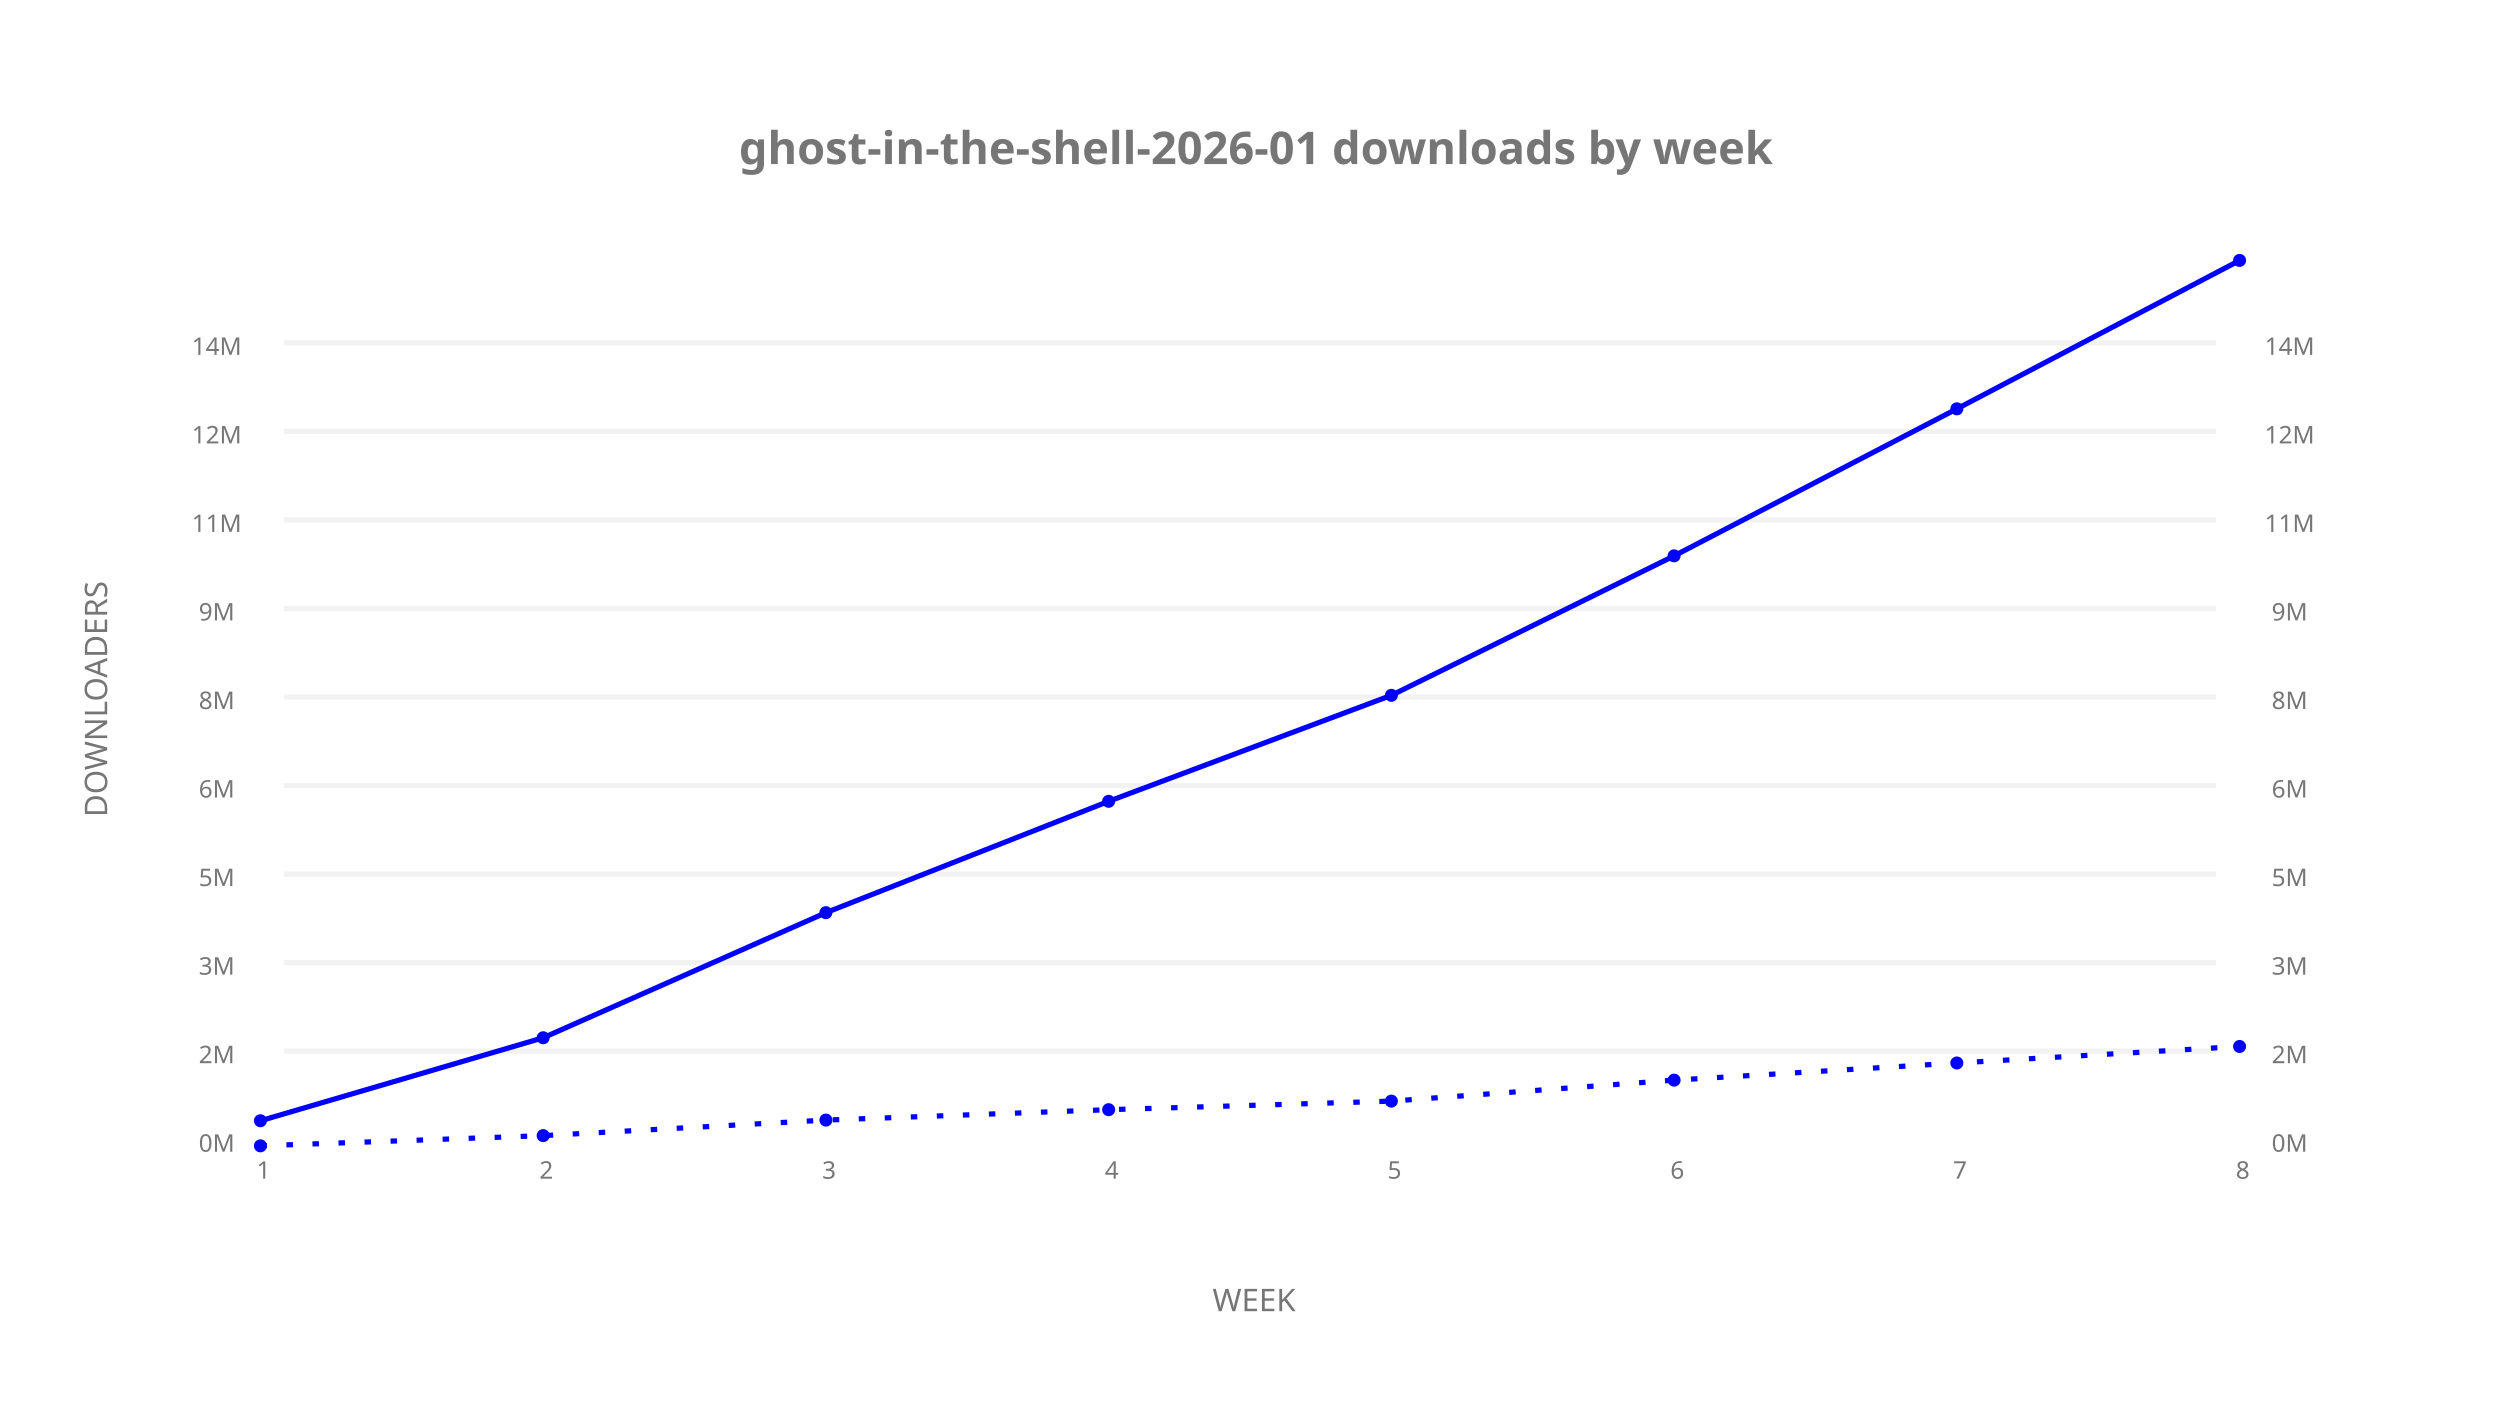
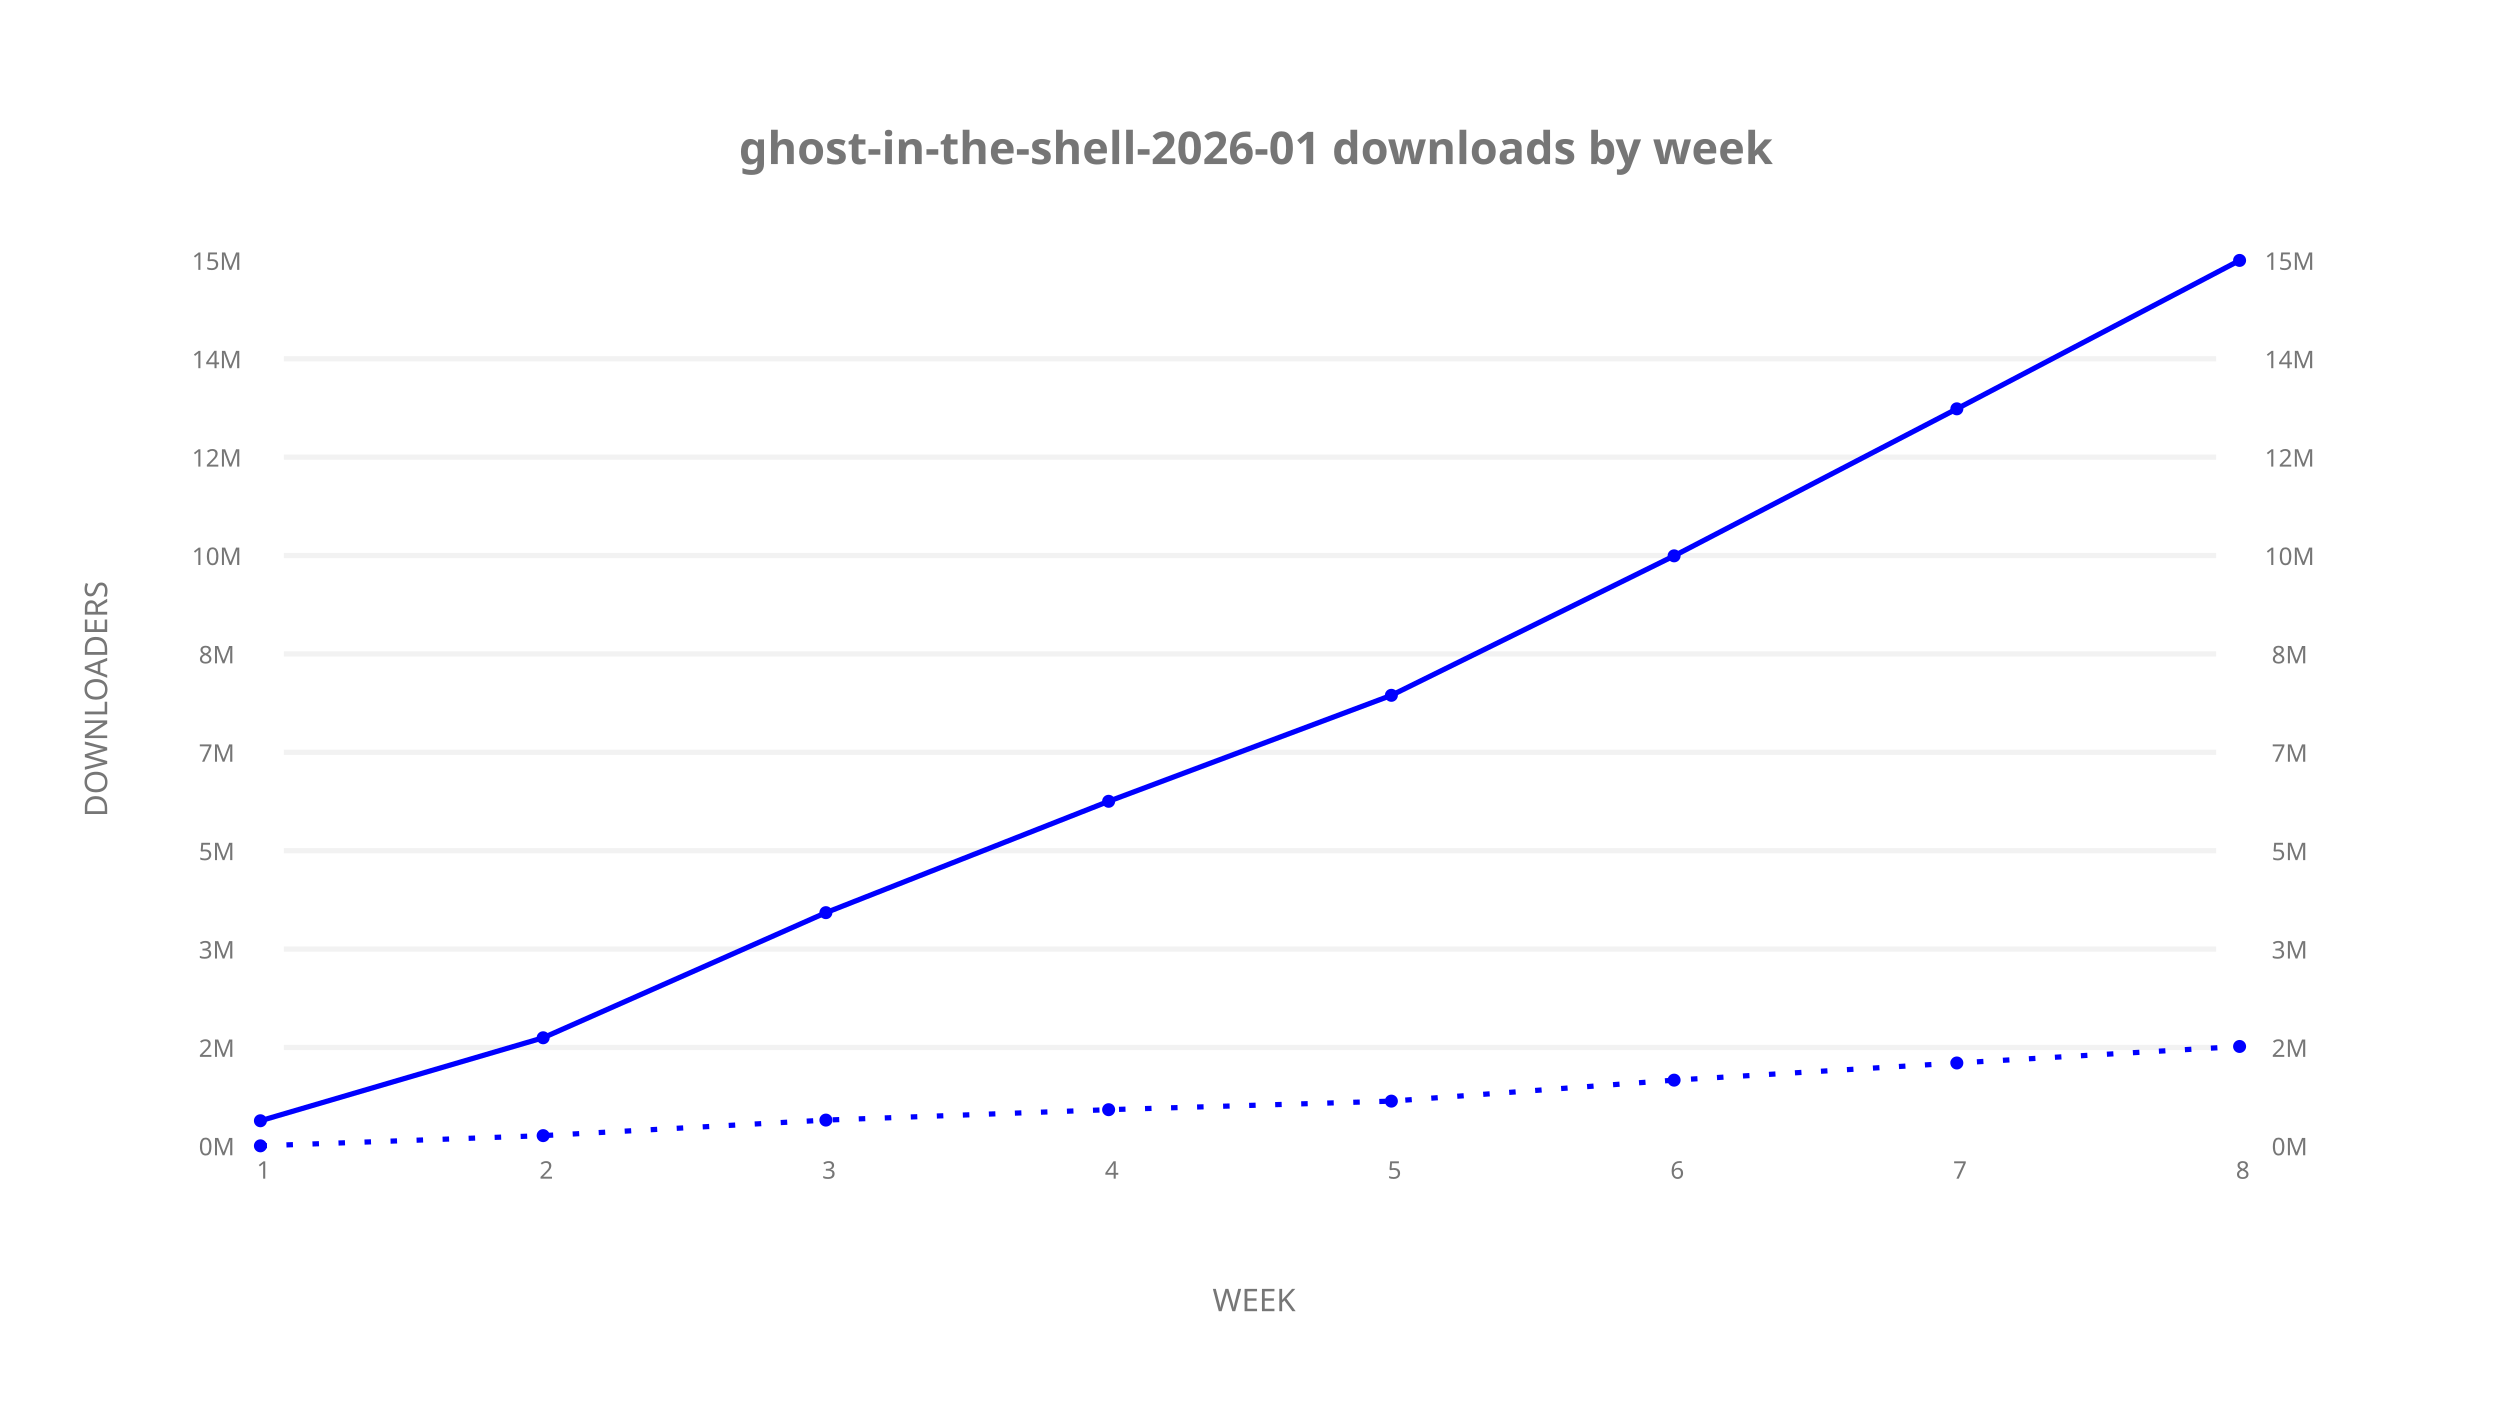
<svg xmlns="http://www.w3.org/2000/svg" xml:space="preserve" id="ghost-in-the-shell-2026-01-downloads-by-week-ghost-in-the-shell-2026-01-week" x="0px" y="0px" width="1920px" height="1080px" viewBox="0 0 1920 1080" enable-background="new 0 0 1920 1080" role="img">
  <g id="annotations">
    <text x="960" y="126" font-family="Atkinson Hyperlegible" font-size="26pt" text-anchor="middle" text-align="center" font-weight="600" font-style="normal" style="fill:rgb(118,118,118); fill-opacity:1; stroke:rgb(118,118,118); stroke-opacity:0; stroke-width:0.5"> ghost-in-the-shell-2026-01 downloads by week</text>
    <g id="axes-lines">
      <text x="960" y="1007" font-family="Atkinson Hyperlegible" font-size="18pt" text-anchor="middle" text-align="center" font-weight="500" font-style="normal" style="fill:rgb(118,118,118); fill-opacity:1; stroke:rgb(118,118,118); stroke-opacity:0; stroke-width:0.5"> WEEK</text>
      <text x="73" y="540" font-family="Atkinson Hyperlegible" font-size="18pt" text-anchor="middle" text-align="center" dominant-baseline="central" font-weight="500" font-style="normal" style="fill:rgb(118,118,118); fill-opacity:1; stroke:rgb(118,118,118); stroke-opacity:0; stroke-width:0.5" transform="rotate(-90,73,540)"> DOWNLOADERS</text>
    </g>
    <g id="tic-y-label-lines">
-       <line x1="218" y1="807.28" x2="1702" y2="807.28" style="fill:rgb(0,0,255); fill-opacity:0; stroke:rgb(242,242,242); stroke-opacity:1; stroke-width:4" />
-       <line x1="218" y1="739.28" x2="1702" y2="739.28" style="fill:rgb(0,0,255); fill-opacity:0; stroke:rgb(242,242,242); stroke-opacity:1; stroke-width:4" />
-       <line x1="218" y1="671.28" x2="1702" y2="671.28" style="fill:rgb(0,0,255); fill-opacity:0; stroke:rgb(242,242,242); stroke-opacity:1; stroke-width:4" />
-       <line x1="218" y1="603.28" x2="1702" y2="603.28" style="fill:rgb(0,0,255); fill-opacity:0; stroke:rgb(242,242,242); stroke-opacity:1; stroke-width:4" />
-       <line x1="218" y1="535.28" x2="1702" y2="535.28" style="fill:rgb(0,0,255); fill-opacity:0; stroke:rgb(242,242,242); stroke-opacity:1; stroke-width:4" />
-       <line x1="218" y1="467.28" x2="1702" y2="467.28" style="fill:rgb(0,0,255); fill-opacity:0; stroke:rgb(242,242,242); stroke-opacity:1; stroke-width:4" />
-       <line x1="218" y1="399.28" x2="1702" y2="399.28" style="fill:rgb(0,0,255); fill-opacity:0; stroke:rgb(242,242,242); stroke-opacity:1; stroke-width:4" />
-       <line x1="218" y1="331.28" x2="1702" y2="331.28" style="fill:rgb(0,0,255); fill-opacity:0; stroke:rgb(242,242,242); stroke-opacity:1; stroke-width:4" />
-       <line x1="218" y1="263.28" x2="1702" y2="263.28" style="fill:rgb(0,0,255); fill-opacity:0; stroke:rgb(242,242,242); stroke-opacity:1; stroke-width:4" />
+       <line x1="218" y1="804.444" x2="1702" y2="804.444" style="fill:rgb(0,0,255); fill-opacity:0; stroke:rgb(242,242,242); stroke-opacity:1; stroke-width:4" />
+       <line x1="218" y1="728.889" x2="1702" y2="728.889" style="fill:rgb(0,0,255); fill-opacity:0; stroke:rgb(242,242,242); stroke-opacity:1; stroke-width:4" />
+       <line x1="218" y1="653.333" x2="1702" y2="653.333" style="fill:rgb(0,0,255); fill-opacity:0; stroke:rgb(242,242,242); stroke-opacity:1; stroke-width:4" />
+       <line x1="218" y1="577.778" x2="1702" y2="577.778" style="fill:rgb(0,0,255); fill-opacity:0; stroke:rgb(242,242,242); stroke-opacity:1; stroke-width:4" />
+       <line x1="218" y1="502.222" x2="1702" y2="502.222" style="fill:rgb(0,0,255); fill-opacity:0; stroke:rgb(242,242,242); stroke-opacity:1; stroke-width:4" />
+       <line x1="218" y1="426.667" x2="1702" y2="426.667" style="fill:rgb(0,0,255); fill-opacity:0; stroke:rgb(242,242,242); stroke-opacity:1; stroke-width:4" />
+       <line x1="218" y1="351.111" x2="1702" y2="351.111" style="fill:rgb(0,0,255); fill-opacity:0; stroke:rgb(242,242,242); stroke-opacity:1; stroke-width:4" />
+       <line x1="218" y1="275.556" x2="1702" y2="275.556" style="fill:rgb(0,0,255); fill-opacity:0; stroke:rgb(242,242,242); stroke-opacity:1; stroke-width:4" />
    </g>
    <g id="tic-x-labels">
      <text x="200" y="898" font-family="Atkinson Hyperlegible" font-size="14pt" text-anchor="middle" text-align="center" dominant-baseline="central" font-weight="400" font-style="normal" style="fill:rgb(118,118,118); fill-opacity:1; stroke:rgb(118,118,118); stroke-opacity:0; stroke-width:0.5"> 1</text>
      <text x="417.143" y="898" font-family="Atkinson Hyperlegible" font-size="14pt" text-anchor="middle" text-align="center" dominant-baseline="central" font-weight="400" font-style="normal" style="fill:rgb(118,118,118); fill-opacity:1; stroke:rgb(118,118,118); stroke-opacity:0; stroke-width:0.5"> 2</text>
      <text x="634.286" y="898" font-family="Atkinson Hyperlegible" font-size="14pt" text-anchor="middle" text-align="center" dominant-baseline="central" font-weight="400" font-style="normal" style="fill:rgb(118,118,118); fill-opacity:1; stroke:rgb(118,118,118); stroke-opacity:0; stroke-width:0.5"> 3</text>
      <text x="851.429" y="898" font-family="Atkinson Hyperlegible" font-size="14pt" text-anchor="middle" text-align="center" dominant-baseline="central" font-weight="400" font-style="normal" style="fill:rgb(118,118,118); fill-opacity:1; stroke:rgb(118,118,118); stroke-opacity:0; stroke-width:0.5"> 4</text>
      <text x="1068.571" y="898" font-family="Atkinson Hyperlegible" font-size="14pt" text-anchor="middle" text-align="center" dominant-baseline="central" font-weight="400" font-style="normal" style="fill:rgb(118,118,118); fill-opacity:1; stroke:rgb(118,118,118); stroke-opacity:0; stroke-width:0.5"> 5</text>
      <text x="1285.714" y="898" font-family="Atkinson Hyperlegible" font-size="14pt" text-anchor="middle" text-align="center" dominant-baseline="central" font-weight="400" font-style="normal" style="fill:rgb(118,118,118); fill-opacity:1; stroke:rgb(118,118,118); stroke-opacity:0; stroke-width:0.5"> 6</text>
      <text x="1502.857" y="898" font-family="Atkinson Hyperlegible" font-size="14pt" text-anchor="middle" text-align="center" dominant-baseline="central" font-weight="400" font-style="normal" style="fill:rgb(118,118,118); fill-opacity:1; stroke:rgb(118,118,118); stroke-opacity:0; stroke-width:0.5"> 7</text>
      <text x="1720" y="898" font-family="Atkinson Hyperlegible" font-size="14pt" text-anchor="middle" text-align="center" dominant-baseline="central" font-weight="400" font-style="normal" style="fill:rgb(118,118,118); fill-opacity:1; stroke:rgb(118,118,118); stroke-opacity:0; stroke-width:0.5"> 8</text>
    </g>
    <g id="tic-y-labels">
-       <text x="164" y="877.28" font-family="Atkinson Hyperlegible" font-size="14pt" text-anchor="middle" text-align="center" dominant-baseline="central" font-weight="400" font-style="normal" style="fill:rgb(118,118,118); fill-opacity:1; stroke:rgb(118,118,118); stroke-opacity:0; stroke-width:0.5"> 0M</text>
-       <text x="1756" y="877.28" font-family="Atkinson Hyperlegible" font-size="14pt" text-anchor="middle" text-align="center" dominant-baseline="central" font-weight="400" font-style="normal" style="fill:rgb(118,118,118); fill-opacity:1; stroke:rgb(118,118,118); stroke-opacity:0; stroke-width:0.5"> 0M</text>
-       <text x="164" y="809.28" font-family="Atkinson Hyperlegible" font-size="14pt" text-anchor="middle" text-align="center" dominant-baseline="central" font-weight="400" font-style="normal" style="fill:rgb(118,118,118); fill-opacity:1; stroke:rgb(118,118,118); stroke-opacity:0; stroke-width:0.5"> 2M</text>
-       <text x="1756" y="809.28" font-family="Atkinson Hyperlegible" font-size="14pt" text-anchor="middle" text-align="center" dominant-baseline="central" font-weight="400" font-style="normal" style="fill:rgb(118,118,118); fill-opacity:1; stroke:rgb(118,118,118); stroke-opacity:0; stroke-width:0.5"> 2M</text>
-       <text x="164" y="741.28" font-family="Atkinson Hyperlegible" font-size="14pt" text-anchor="middle" text-align="center" dominant-baseline="central" font-weight="400" font-style="normal" style="fill:rgb(118,118,118); fill-opacity:1; stroke:rgb(118,118,118); stroke-opacity:0; stroke-width:0.5"> 3M</text>
-       <text x="1756" y="741.28" font-family="Atkinson Hyperlegible" font-size="14pt" text-anchor="middle" text-align="center" dominant-baseline="central" font-weight="400" font-style="normal" style="fill:rgb(118,118,118); fill-opacity:1; stroke:rgb(118,118,118); stroke-opacity:0; stroke-width:0.5"> 3M</text>
-       <text x="164" y="673.28" font-family="Atkinson Hyperlegible" font-size="14pt" text-anchor="middle" text-align="center" dominant-baseline="central" font-weight="400" font-style="normal" style="fill:rgb(118,118,118); fill-opacity:1; stroke:rgb(118,118,118); stroke-opacity:0; stroke-width:0.5"> 5M</text>
-       <text x="1756" y="673.28" font-family="Atkinson Hyperlegible" font-size="14pt" text-anchor="middle" text-align="center" dominant-baseline="central" font-weight="400" font-style="normal" style="fill:rgb(118,118,118); fill-opacity:1; stroke:rgb(118,118,118); stroke-opacity:0; stroke-width:0.5"> 5M</text>
-       <text x="164" y="605.28" font-family="Atkinson Hyperlegible" font-size="14pt" text-anchor="middle" text-align="center" dominant-baseline="central" font-weight="400" font-style="normal" style="fill:rgb(118,118,118); fill-opacity:1; stroke:rgb(118,118,118); stroke-opacity:0; stroke-width:0.5"> 6M</text>
-       <text x="1756" y="605.28" font-family="Atkinson Hyperlegible" font-size="14pt" text-anchor="middle" text-align="center" dominant-baseline="central" font-weight="400" font-style="normal" style="fill:rgb(118,118,118); fill-opacity:1; stroke:rgb(118,118,118); stroke-opacity:0; stroke-width:0.5"> 6M</text>
-       <text x="164" y="537.28" font-family="Atkinson Hyperlegible" font-size="14pt" text-anchor="middle" text-align="center" dominant-baseline="central" font-weight="400" font-style="normal" style="fill:rgb(118,118,118); fill-opacity:1; stroke:rgb(118,118,118); stroke-opacity:0; stroke-width:0.5"> 8M</text>
-       <text x="1756" y="537.28" font-family="Atkinson Hyperlegible" font-size="14pt" text-anchor="middle" text-align="center" dominant-baseline="central" font-weight="400" font-style="normal" style="fill:rgb(118,118,118); fill-opacity:1; stroke:rgb(118,118,118); stroke-opacity:0; stroke-width:0.5"> 8M</text>
-       <text x="164" y="469.28" font-family="Atkinson Hyperlegible" font-size="14pt" text-anchor="middle" text-align="center" dominant-baseline="central" font-weight="400" font-style="normal" style="fill:rgb(118,118,118); fill-opacity:1; stroke:rgb(118,118,118); stroke-opacity:0; stroke-width:0.5"> 9M</text>
-       <text x="1756" y="469.28" font-family="Atkinson Hyperlegible" font-size="14pt" text-anchor="middle" text-align="center" dominant-baseline="central" font-weight="400" font-style="normal" style="fill:rgb(118,118,118); fill-opacity:1; stroke:rgb(118,118,118); stroke-opacity:0; stroke-width:0.5"> 9M</text>
-       <text x="164" y="401.28" font-family="Atkinson Hyperlegible" font-size="14pt" text-anchor="middle" text-align="center" dominant-baseline="central" font-weight="400" font-style="normal" style="fill:rgb(118,118,118); fill-opacity:1; stroke:rgb(118,118,118); stroke-opacity:0; stroke-width:0.5"> 11M</text>
-       <text x="1756" y="401.28" font-family="Atkinson Hyperlegible" font-size="14pt" text-anchor="middle" text-align="center" dominant-baseline="central" font-weight="400" font-style="normal" style="fill:rgb(118,118,118); fill-opacity:1; stroke:rgb(118,118,118); stroke-opacity:0; stroke-width:0.5"> 11M</text>
-       <text x="164" y="333.28" font-family="Atkinson Hyperlegible" font-size="14pt" text-anchor="middle" text-align="center" dominant-baseline="central" font-weight="400" font-style="normal" style="fill:rgb(118,118,118); fill-opacity:1; stroke:rgb(118,118,118); stroke-opacity:0; stroke-width:0.5"> 12M</text>
-       <text x="1756" y="333.28" font-family="Atkinson Hyperlegible" font-size="14pt" text-anchor="middle" text-align="center" dominant-baseline="central" font-weight="400" font-style="normal" style="fill:rgb(118,118,118); fill-opacity:1; stroke:rgb(118,118,118); stroke-opacity:0; stroke-width:0.5"> 12M</text>
-       <text x="164" y="265.28" font-family="Atkinson Hyperlegible" font-size="14pt" text-anchor="middle" text-align="center" dominant-baseline="central" font-weight="400" font-style="normal" style="fill:rgb(118,118,118); fill-opacity:1; stroke:rgb(118,118,118); stroke-opacity:0; stroke-width:0.5"> 14M</text>
-       <text x="1756" y="265.28" font-family="Atkinson Hyperlegible" font-size="14pt" text-anchor="middle" text-align="center" dominant-baseline="central" font-weight="400" font-style="normal" style="fill:rgb(118,118,118); fill-opacity:1; stroke:rgb(118,118,118); stroke-opacity:0; stroke-width:0.5"> 14M</text>
+       <text x="164" y="880" font-family="Atkinson Hyperlegible" font-size="14pt" text-anchor="middle" text-align="center" dominant-baseline="central" font-weight="400" font-style="normal" style="fill:rgb(118,118,118); fill-opacity:1; stroke:rgb(118,118,118); stroke-opacity:0; stroke-width:0.5"> 0M</text>
+       <text x="1756" y="880" font-family="Atkinson Hyperlegible" font-size="14pt" text-anchor="middle" text-align="center" dominant-baseline="central" font-weight="400" font-style="normal" style="fill:rgb(118,118,118); fill-opacity:1; stroke:rgb(118,118,118); stroke-opacity:0; stroke-width:0.5"> 0M</text>
+       <text x="164" y="804.444" font-family="Atkinson Hyperlegible" font-size="14pt" text-anchor="middle" text-align="center" dominant-baseline="central" font-weight="400" font-style="normal" style="fill:rgb(118,118,118); fill-opacity:1; stroke:rgb(118,118,118); stroke-opacity:0; stroke-width:0.5"> 2M</text>
+       <text x="1756" y="804.444" font-family="Atkinson Hyperlegible" font-size="14pt" text-anchor="middle" text-align="center" dominant-baseline="central" font-weight="400" font-style="normal" style="fill:rgb(118,118,118); fill-opacity:1; stroke:rgb(118,118,118); stroke-opacity:0; stroke-width:0.5"> 2M</text>
+       <text x="164" y="728.889" font-family="Atkinson Hyperlegible" font-size="14pt" text-anchor="middle" text-align="center" dominant-baseline="central" font-weight="400" font-style="normal" style="fill:rgb(118,118,118); fill-opacity:1; stroke:rgb(118,118,118); stroke-opacity:0; stroke-width:0.5"> 3M</text>
+       <text x="1756" y="728.889" font-family="Atkinson Hyperlegible" font-size="14pt" text-anchor="middle" text-align="center" dominant-baseline="central" font-weight="400" font-style="normal" style="fill:rgb(118,118,118); fill-opacity:1; stroke:rgb(118,118,118); stroke-opacity:0; stroke-width:0.5"> 3M</text>
+       <text x="164" y="653.333" font-family="Atkinson Hyperlegible" font-size="14pt" text-anchor="middle" text-align="center" dominant-baseline="central" font-weight="400" font-style="normal" style="fill:rgb(118,118,118); fill-opacity:1; stroke:rgb(118,118,118); stroke-opacity:0; stroke-width:0.5"> 5M</text>
+       <text x="1756" y="653.333" font-family="Atkinson Hyperlegible" font-size="14pt" text-anchor="middle" text-align="center" dominant-baseline="central" font-weight="400" font-style="normal" style="fill:rgb(118,118,118); fill-opacity:1; stroke:rgb(118,118,118); stroke-opacity:0; stroke-width:0.5"> 5M</text>
+       <text x="164" y="577.778" font-family="Atkinson Hyperlegible" font-size="14pt" text-anchor="middle" text-align="center" dominant-baseline="central" font-weight="400" font-style="normal" style="fill:rgb(118,118,118); fill-opacity:1; stroke:rgb(118,118,118); stroke-opacity:0; stroke-width:0.5"> 7M</text>
+       <text x="1756" y="577.778" font-family="Atkinson Hyperlegible" font-size="14pt" text-anchor="middle" text-align="center" dominant-baseline="central" font-weight="400" font-style="normal" style="fill:rgb(118,118,118); fill-opacity:1; stroke:rgb(118,118,118); stroke-opacity:0; stroke-width:0.5"> 7M</text>
+       <text x="164" y="502.222" font-family="Atkinson Hyperlegible" font-size="14pt" text-anchor="middle" text-align="center" dominant-baseline="central" font-weight="400" font-style="normal" style="fill:rgb(118,118,118); fill-opacity:1; stroke:rgb(118,118,118); stroke-opacity:0; stroke-width:0.5"> 8M</text>
+       <text x="1756" y="502.222" font-family="Atkinson Hyperlegible" font-size="14pt" text-anchor="middle" text-align="center" dominant-baseline="central" font-weight="400" font-style="normal" style="fill:rgb(118,118,118); fill-opacity:1; stroke:rgb(118,118,118); stroke-opacity:0; stroke-width:0.5"> 8M</text>
+       <text x="164" y="426.667" font-family="Atkinson Hyperlegible" font-size="14pt" text-anchor="middle" text-align="center" dominant-baseline="central" font-weight="400" font-style="normal" style="fill:rgb(118,118,118); fill-opacity:1; stroke:rgb(118,118,118); stroke-opacity:0; stroke-width:0.5"> 10M</text>
+       <text x="1756" y="426.667" font-family="Atkinson Hyperlegible" font-size="14pt" text-anchor="middle" text-align="center" dominant-baseline="central" font-weight="400" font-style="normal" style="fill:rgb(118,118,118); fill-opacity:1; stroke:rgb(118,118,118); stroke-opacity:0; stroke-width:0.5"> 10M</text>
+       <text x="164" y="351.111" font-family="Atkinson Hyperlegible" font-size="14pt" text-anchor="middle" text-align="center" dominant-baseline="central" font-weight="400" font-style="normal" style="fill:rgb(118,118,118); fill-opacity:1; stroke:rgb(118,118,118); stroke-opacity:0; stroke-width:0.5"> 12M</text>
+       <text x="1756" y="351.111" font-family="Atkinson Hyperlegible" font-size="14pt" text-anchor="middle" text-align="center" dominant-baseline="central" font-weight="400" font-style="normal" style="fill:rgb(118,118,118); fill-opacity:1; stroke:rgb(118,118,118); stroke-opacity:0; stroke-width:0.5"> 12M</text>
+       <text x="164" y="275.556" font-family="Atkinson Hyperlegible" font-size="14pt" text-anchor="middle" text-align="center" dominant-baseline="central" font-weight="400" font-style="normal" style="fill:rgb(118,118,118); fill-opacity:1; stroke:rgb(118,118,118); stroke-opacity:0; stroke-width:0.5"> 14M</text>
+       <text x="1756" y="275.556" font-family="Atkinson Hyperlegible" font-size="14pt" text-anchor="middle" text-align="center" dominant-baseline="central" font-weight="400" font-style="normal" style="fill:rgb(118,118,118); fill-opacity:1; stroke:rgb(118,118,118); stroke-opacity:0; stroke-width:0.5"> 14M</text>
+       <text x="164" y="200" font-family="Atkinson Hyperlegible" font-size="14pt" text-anchor="middle" text-align="center" dominant-baseline="central" font-weight="400" font-style="normal" style="fill:rgb(118,118,118); fill-opacity:1; stroke:rgb(118,118,118); stroke-opacity:0; stroke-width:0.5"> 15M</text>
+       <text x="1756" y="200" font-family="Atkinson Hyperlegible" font-size="14pt" text-anchor="middle" text-align="center" dominant-baseline="central" font-weight="400" font-style="normal" style="fill:rgb(118,118,118); fill-opacity:1; stroke:rgb(118,118,118); stroke-opacity:0; stroke-width:0.5"> 15M</text>
    </g>
  </g>
  <g id="polyline-ghost-in-the-shell-2026-01 downloads by week">
    <polyline points="200,860.74 417.143,797.007 634.286,700.921 851.429,615.405 1068.57,534.009 1285.71,426.89 1502.86,313.979 1720,200 " style="fill:rgb(0,0,255); fill-opacity:0; stroke:rgb(0,0,255); stroke-opacity:1; stroke-width:4" />
  </g>
  <g id="markers-ghost-in-the-shell-2026-01 downloads by week">
    <circle cx="200" cy="860.74" r="5" style="fill:rgb(0,0,255); fill-opacity:1; stroke:rgb(0,0,255); stroke-opacity:0; stroke-width:4">
</circle>
    <circle cx="417.143" cy="797.007" r="5" style="fill:rgb(0,0,255); fill-opacity:1; stroke:rgb(0,0,255); stroke-opacity:0; stroke-width:4">
</circle>
    <circle cx="634.286" cy="700.921" r="5" style="fill:rgb(0,0,255); fill-opacity:1; stroke:rgb(0,0,255); stroke-opacity:0; stroke-width:4">
</circle>
    <circle cx="851.429" cy="615.405" r="5" style="fill:rgb(0,0,255); fill-opacity:1; stroke:rgb(0,0,255); stroke-opacity:0; stroke-width:4">
</circle>
    <circle cx="1068.571" cy="534.009" r="5" style="fill:rgb(0,0,255); fill-opacity:1; stroke:rgb(0,0,255); stroke-opacity:0; stroke-width:4">
</circle>
    <circle cx="1285.714" cy="426.89" r="5" style="fill:rgb(0,0,255); fill-opacity:1; stroke:rgb(0,0,255); stroke-opacity:0; stroke-width:4">
</circle>
    <circle cx="1502.857" cy="313.979" r="5" style="fill:rgb(0,0,255); fill-opacity:1; stroke:rgb(0,0,255); stroke-opacity:0; stroke-width:4">
</circle>
    <circle cx="1720" cy="200" r="5" style="fill:rgb(0,0,255); fill-opacity:1; stroke:rgb(0,0,255); stroke-opacity:0; stroke-width:4">
</circle>
  </g>
  <g id="polyline-ghost-in-the-shell-2026-01 downloads by week uploaders">
    <polyline points="200,880 417.143,872.162 634.286,860.228 851.429,852.236 1068.57,845.671 1285.71,829.554 1502.86,816.376 1720,803.684 " stroke-dasharray="5 15" style="fill:rgb(0,0,255); fill-opacity:0; stroke:rgb(0,0,255); stroke-opacity:1; stroke-width:4" />
  </g>
  <g id="markers-ghost-in-the-shell-2026-01 downloads by week uploaders">
    <circle cx="200" cy="880" r="5" style="fill:rgb(0,0,255); fill-opacity:1; stroke:rgb(0,0,255); stroke-opacity:0; stroke-width:4">
</circle>
    <circle cx="417.143" cy="872.162" r="5" style="fill:rgb(0,0,255); fill-opacity:1; stroke:rgb(0,0,255); stroke-opacity:0; stroke-width:4">
</circle>
    <circle cx="634.286" cy="860.228" r="5" style="fill:rgb(0,0,255); fill-opacity:1; stroke:rgb(0,0,255); stroke-opacity:0; stroke-width:4">
</circle>
    <circle cx="851.429" cy="852.236" r="5" style="fill:rgb(0,0,255); fill-opacity:1; stroke:rgb(0,0,255); stroke-opacity:0; stroke-width:4">
</circle>
    <circle cx="1068.571" cy="845.671" r="5" style="fill:rgb(0,0,255); fill-opacity:1; stroke:rgb(0,0,255); stroke-opacity:0; stroke-width:4">
</circle>
    <circle cx="1285.714" cy="829.554" r="5" style="fill:rgb(0,0,255); fill-opacity:1; stroke:rgb(0,0,255); stroke-opacity:0; stroke-width:4">
</circle>
    <circle cx="1502.857" cy="816.376" r="5" style="fill:rgb(0,0,255); fill-opacity:1; stroke:rgb(0,0,255); stroke-opacity:0; stroke-width:4">
</circle>
    <circle cx="1720" cy="803.684" r="5" style="fill:rgb(0,0,255); fill-opacity:1; stroke:rgb(0,0,255); stroke-opacity:0; stroke-width:4">
</circle>
  </g>
</svg>
